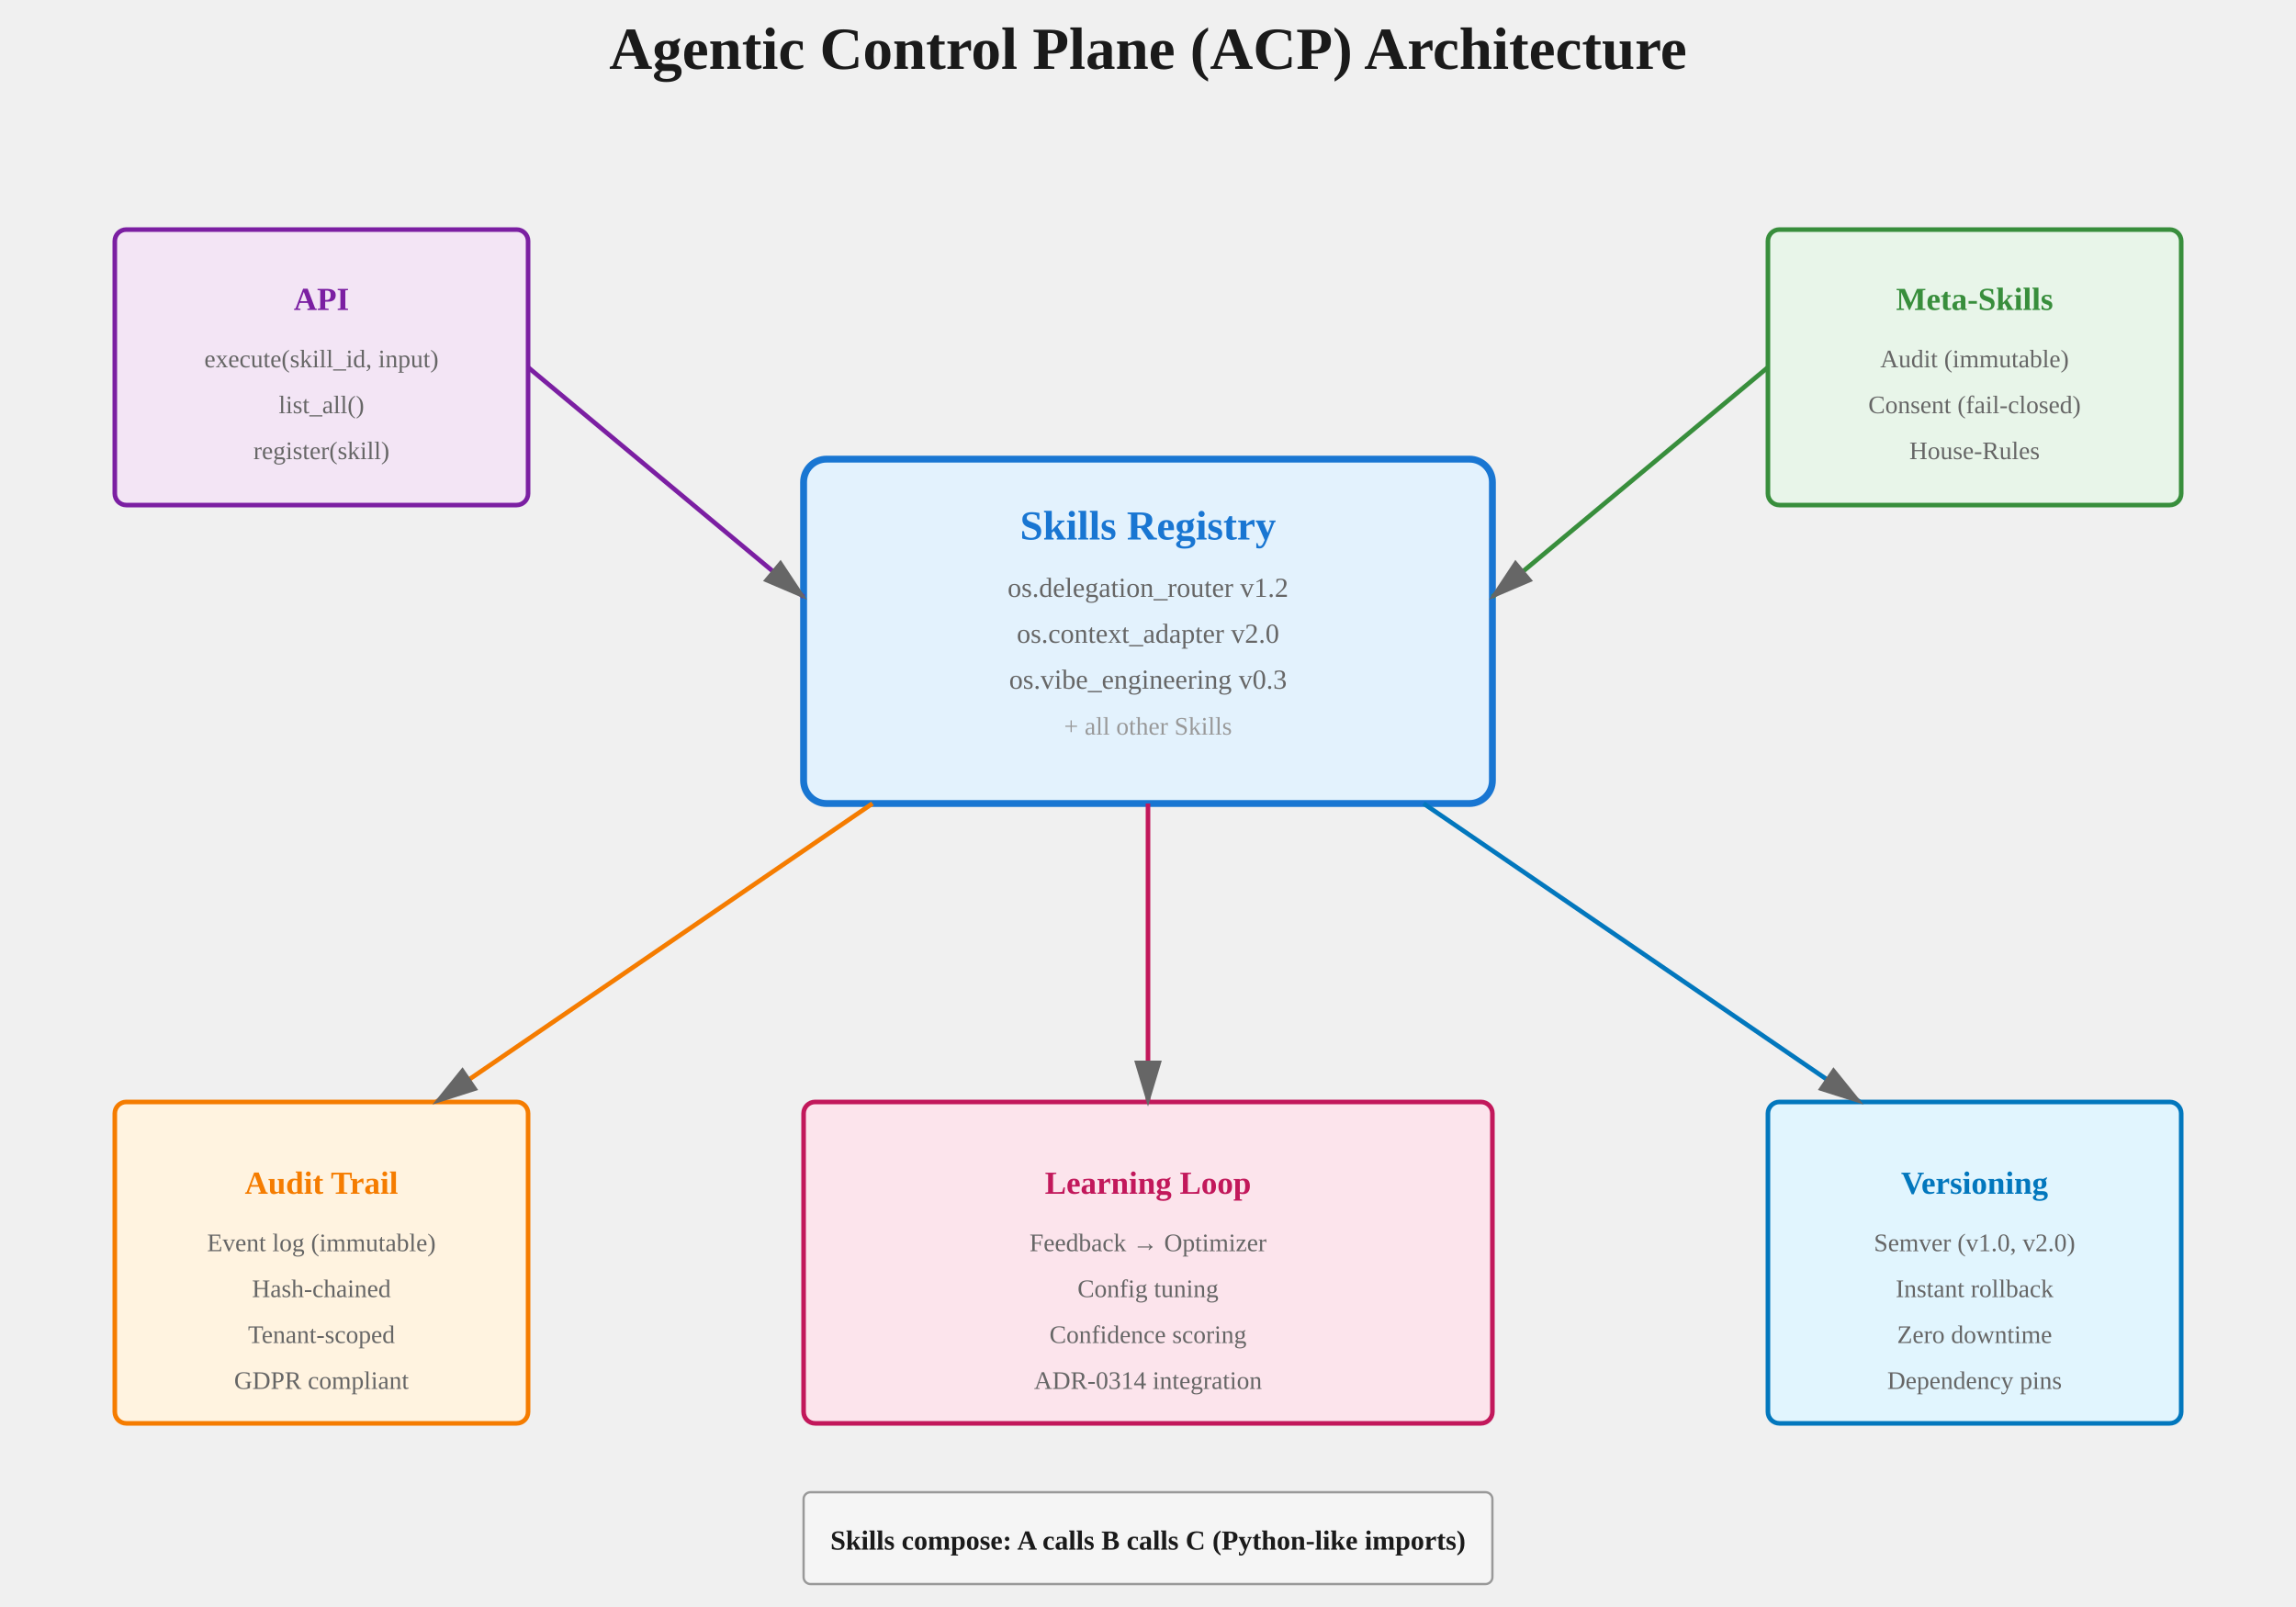
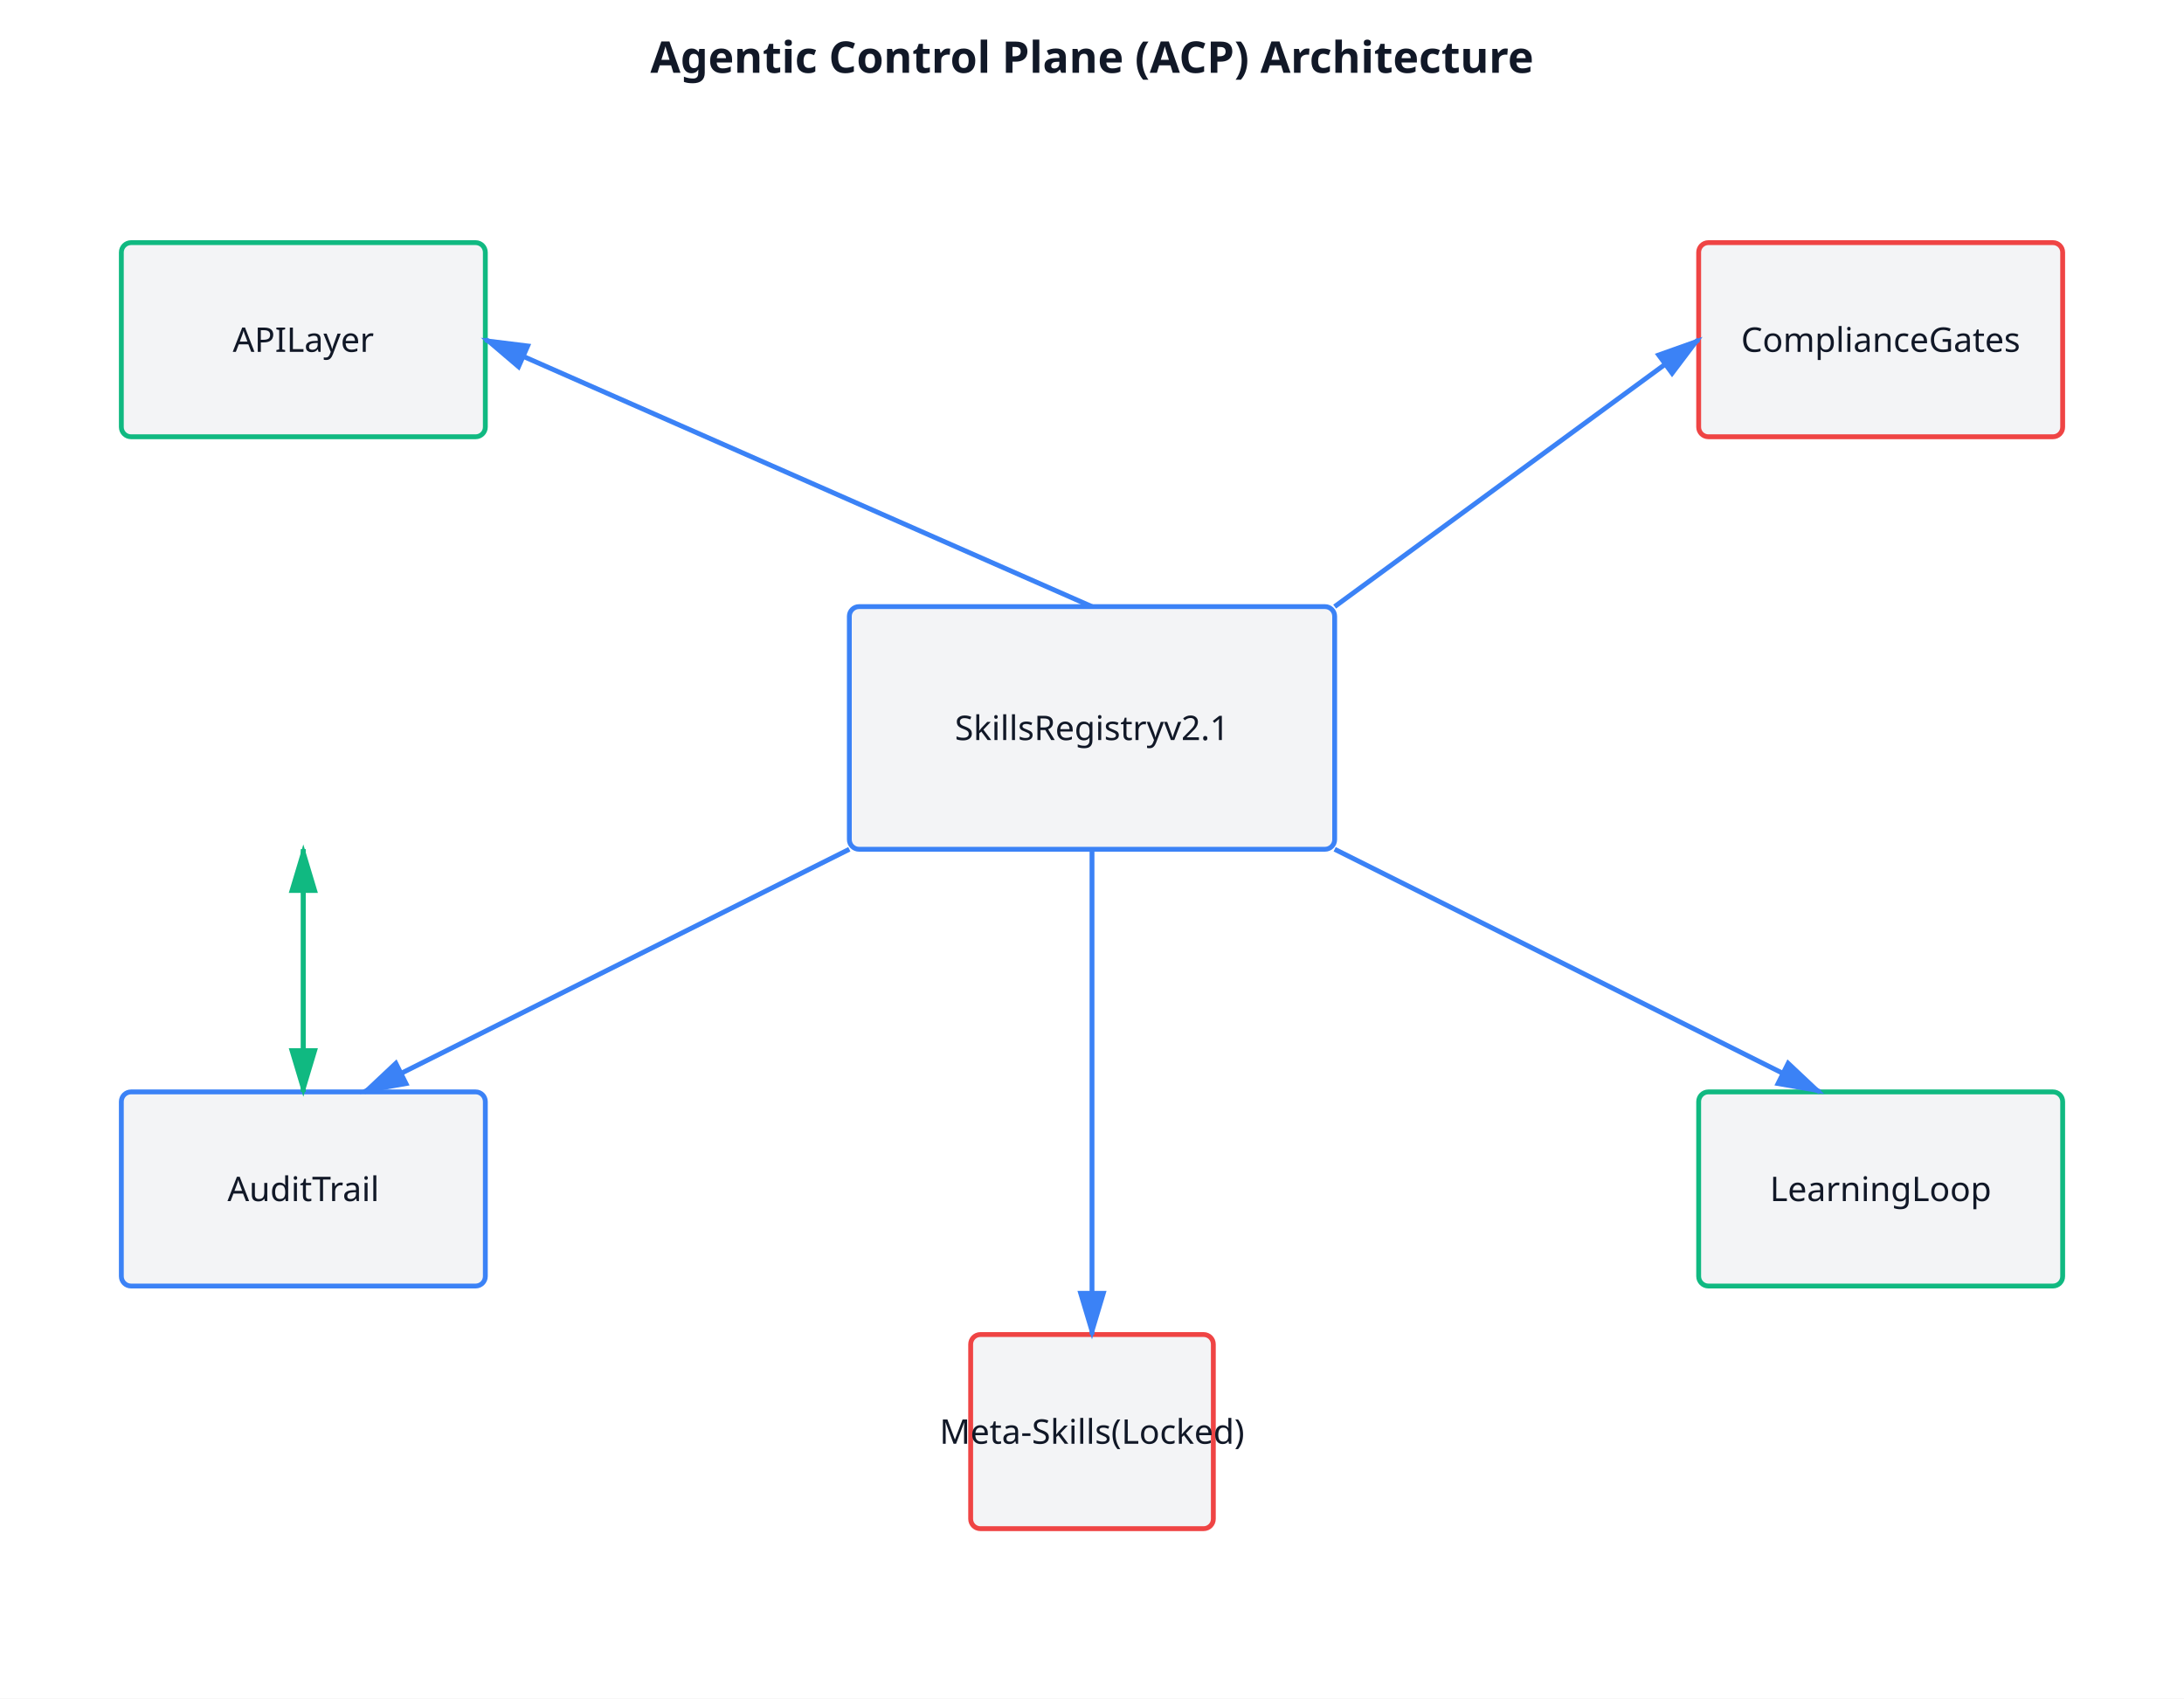
- <svg xmlns="http://www.w3.org/2000/svg" viewBox="0 0 1000 700">
-   <text x="500" y="30" font-size="26" font-weight="bold" text-anchor="middle" fill="#1a1a1a">Agentic Control Plane (ACP) Architecture</text>
-   <rect x="350" y="200" width="300" height="150" fill="#e3f2fd" stroke="#1976d2" stroke-width="3" rx="10" />
-   <text x="500" y="235" font-size="18" font-weight="bold" text-anchor="middle" fill="#1976d2">Skills Registry</text>
-   <text x="500" y="260" font-size="12" text-anchor="middle" fill="#666">os.delegation_router v1.2</text>
-   <text x="500" y="280" font-size="12" text-anchor="middle" fill="#666">os.context_adapter v2.0</text>
-   <text x="500" y="300" font-size="12" text-anchor="middle" fill="#666">os.vibe_engineering v0.3</text>
-   <text x="500" y="320" font-size="11" text-anchor="middle" fill="#999">+ all other Skills</text>
-   <rect x="50" y="100" width="180" height="120" fill="#f3e5f5" stroke="#7b1fa2" stroke-width="2" rx="5" />
-   <text x="140" y="135" font-size="14" font-weight="bold" text-anchor="middle" fill="#7b1fa2">API</text>
-   <text x="140" y="160" font-size="11" text-anchor="middle" fill="#666">execute(skill_id, input)</text>
-   <text x="140" y="180" font-size="11" text-anchor="middle" fill="#666">list_all()</text>
-   <text x="140" y="200" font-size="11" text-anchor="middle" fill="#666">register(skill)</text>
-   <line x1="230" y1="160" x2="350" y2="260" stroke="#7b1fa2" stroke-width="2" marker-end="url(#arrowhead)" />
-   <rect x="770" y="100" width="180" height="120" fill="#e8f5e9" stroke="#388e3c" stroke-width="2" rx="5" />
-   <text x="860" y="135" font-size="14" font-weight="bold" text-anchor="middle" fill="#388e3c">Meta-Skills</text>
-   <text x="860" y="160" font-size="11" text-anchor="middle" fill="#666">Audit (immutable)</text>
-   <text x="860" y="180" font-size="11" text-anchor="middle" fill="#666">Consent (fail-closed)</text>
-   <text x="860" y="200" font-size="11" text-anchor="middle" fill="#666">House-Rules</text>
-   <line x1="770" y1="160" x2="650" y2="260" stroke="#388e3c" stroke-width="2" marker-end="url(#arrowhead)" />
-   <rect x="50" y="480" width="180" height="140" fill="#fff3e0" stroke="#f57c00" stroke-width="2" rx="5" />
-   <text x="140" y="520" font-size="14" font-weight="bold" text-anchor="middle" fill="#f57c00">Audit Trail</text>
-   <text x="140" y="545" font-size="11" text-anchor="middle" fill="#666">Event log (immutable)</text>
-   <text x="140" y="565" font-size="11" text-anchor="middle" fill="#666">Hash-chained</text>
-   <text x="140" y="585" font-size="11" text-anchor="middle" fill="#666">Tenant-scoped</text>
-   <text x="140" y="605" font-size="11" text-anchor="middle" fill="#666">GDPR compliant</text>
-   <line x1="380" y1="350" x2="190" y2="480" stroke="#f57c00" stroke-width="2" marker-end="url(#arrowhead)" />
-   <rect x="350" y="480" width="300" height="140" fill="#fce4ec" stroke="#c2185b" stroke-width="2" rx="5" />
-   <text x="500" y="520" font-size="14" font-weight="bold" text-anchor="middle" fill="#c2185b">Learning Loop</text>
-   <text x="500" y="545" font-size="11" text-anchor="middle" fill="#666">Feedback → Optimizer</text>
-   <text x="500" y="565" font-size="11" text-anchor="middle" fill="#666">Config tuning</text>
-   <text x="500" y="585" font-size="11" text-anchor="middle" fill="#666">Confidence scoring</text>
-   <text x="500" y="605" font-size="11" text-anchor="middle" fill="#666">ADR-0314 integration</text>
-   <line x1="500" y1="350" x2="500" y2="480" stroke="#c2185b" stroke-width="2" marker-end="url(#arrowhead)" />
-   <rect x="770" y="480" width="180" height="140" fill="#e1f5fe" stroke="#0277bd" stroke-width="2" rx="5" />
-   <text x="860" y="520" font-size="14" font-weight="bold" text-anchor="middle" fill="#0277bd">Versioning</text>
-   <text x="860" y="545" font-size="11" text-anchor="middle" fill="#666">Semver (v1.0, v2.0)</text>
-   <text x="860" y="565" font-size="11" text-anchor="middle" fill="#666">Instant rollback</text>
-   <text x="860" y="585" font-size="11" text-anchor="middle" fill="#666">Zero downtime</text>
-   <text x="860" y="605" font-size="11" text-anchor="middle" fill="#666">Dependency pins</text>
-   <line x1="620" y1="350" x2="810" y2="480" stroke="#0277bd" stroke-width="2" marker-end="url(#arrowhead)" />
-   <rect x="350" y="650" width="300" height="40" fill="#f5f5f5" stroke="#999" stroke-width="1" rx="3" />
-   <text x="500" y="675" font-size="12" font-weight="bold" text-anchor="middle" fill="#1a1a1a">Skills compose: A calls B calls C (Python-like imports)</text>
+ <svg xmlns="http://www.w3.org/2000/svg" viewBox="0 0 900 700" width="900" height="700">
  <defs>
+     <style>
+       .box { fill: #F3F4F6; stroke: #3B82F6; stroke-width: 2; }
+       .box-green { fill: #F3F4F6; stroke: #10B981; stroke-width: 2; }
+       .box-red { fill: #F3F4F6; stroke: #EF4444; stroke-width: 2; }
+       .title { font-size: 18px; font-weight: bold; fill: #111827; font-family: sans-serif; }
+       .label { font-size: 14px; fill: #111827; font-family: sans-serif; }
+       .small { font-size: 12px; fill: #6B7280; font-family: sans-serif; }
+       .arrow { stroke: #3B82F6; stroke-width: 2; fill: none; marker-end: url(#arrowhead); }
+       .arrow-green { stroke: #10B981; stroke-width: 2; fill: none; marker-end: url(#arrowhead-green); }
+       .arrow-red { stroke: #EF4444; stroke-width: 2; fill: none; marker-end: url(#arrowhead-red); }
+       line { stroke: #6B7280; stroke-width: 1; }
+       circle { fill: #F3F4F6; stroke: #3B82F6; stroke-width: 2; }
+     </style>
    <marker id="arrowhead" markerWidth="10" markerHeight="10" refX="9" refY="3" orient="auto">
-       <polygon points="0 0, 10 3, 0 6" fill="#666" />
+       <polygon points="0 0, 10 3, 0 6" fill="#3B82F6" />
+     </marker>
+     <marker id="arrowhead-green" markerWidth="10" markerHeight="10" refX="9" refY="3" orient="auto">
+       <polygon points="0 0, 10 3, 0 6" fill="#10B981" />
+     </marker>
+     <marker id="arrowhead-red" markerWidth="10" markerHeight="10" refX="9" refY="3" orient="auto">
+       <polygon points="0 0, 10 3, 0 6" fill="#EF4444" />
    </marker>
  </defs>
+   <rect width="900" height="700" fill="white" />
+   <text x="450" y="30" text-anchor="middle" class="title">Agentic Control Plane (ACP) Architecture</text>
+   <rect x="350" y="250" width="200" height="100" class="box" rx="4" />
+   <text x="450" y="305" text-anchor="middle" class="label">Skills
+ Registry
+ v2.1</text>
+   <rect x="50" y="100" width="150" height="80" class="box-green" rx="4" />
+   <text x="125" y="145" text-anchor="middle" class="label">API
+ Layer</text>
+   <rect x="700" y="100" width="150" height="80" class="box-red" rx="4" />
+   <text x="775" y="145" text-anchor="middle" class="label">Compliance
+ Gates</text>
+   <rect x="50" y="450" width="150" height="80" class="box" rx="4" />
+   <text x="125" y="495" text-anchor="middle" class="label">Audit
+ Trail</text>
+   <rect x="700" y="450" width="150" height="80" class="box-green" rx="4" />
+   <text x="775" y="495" text-anchor="middle" class="label">Learning
+ Loop</text>
+   <rect x="400" y="550" width="100" height="80" class="box-red" rx="4" />
+   <text x="450" y="595" text-anchor="middle" class="label">Meta-Skills
+ (Locked)</text>
+   <path d="M 450 250 L 200 140" class="arrow" />
+   <path d="M 550 250 L 700 140" class="arrow" />
+   <path d="M 350 350 L 150 450" class="arrow" />
+   <path d="M 550 350 L 750 450" class="arrow" />
+   <path d="M 450 350 L 450 550" class="arrow" />
+   <path d="M 125 350 L 125 450" class="arrow-green" />
+   <path d="M 125 450 L 125 350" class="arrow-green" />
</svg>
